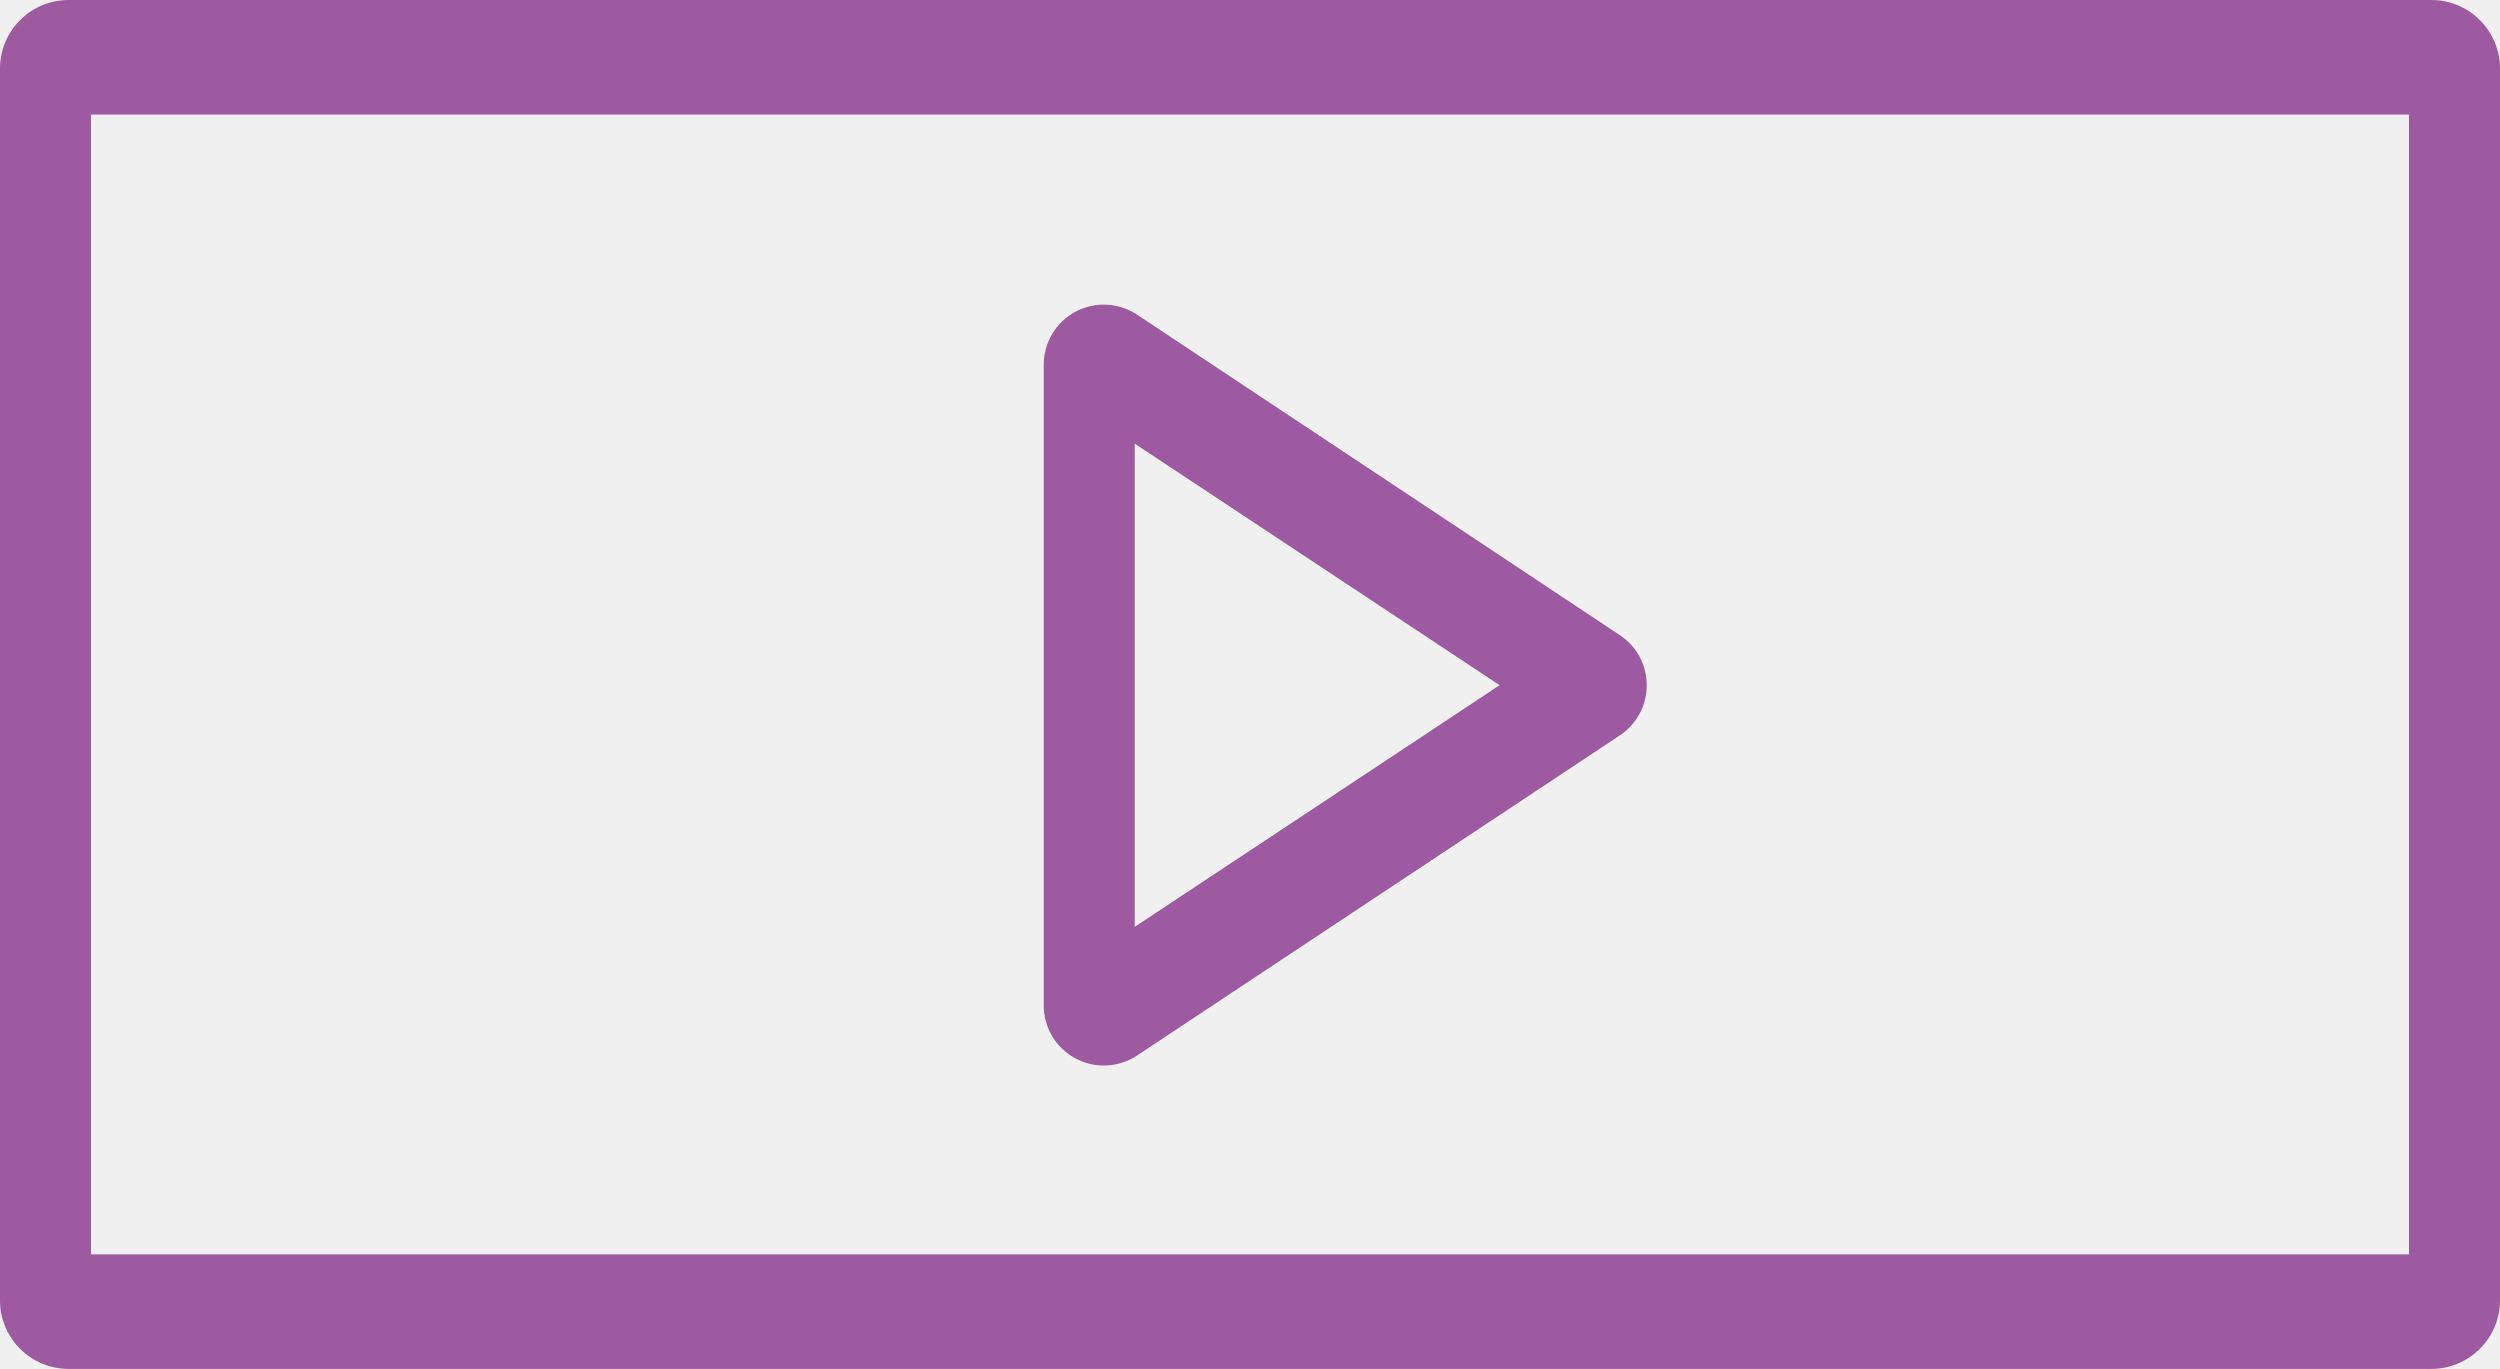
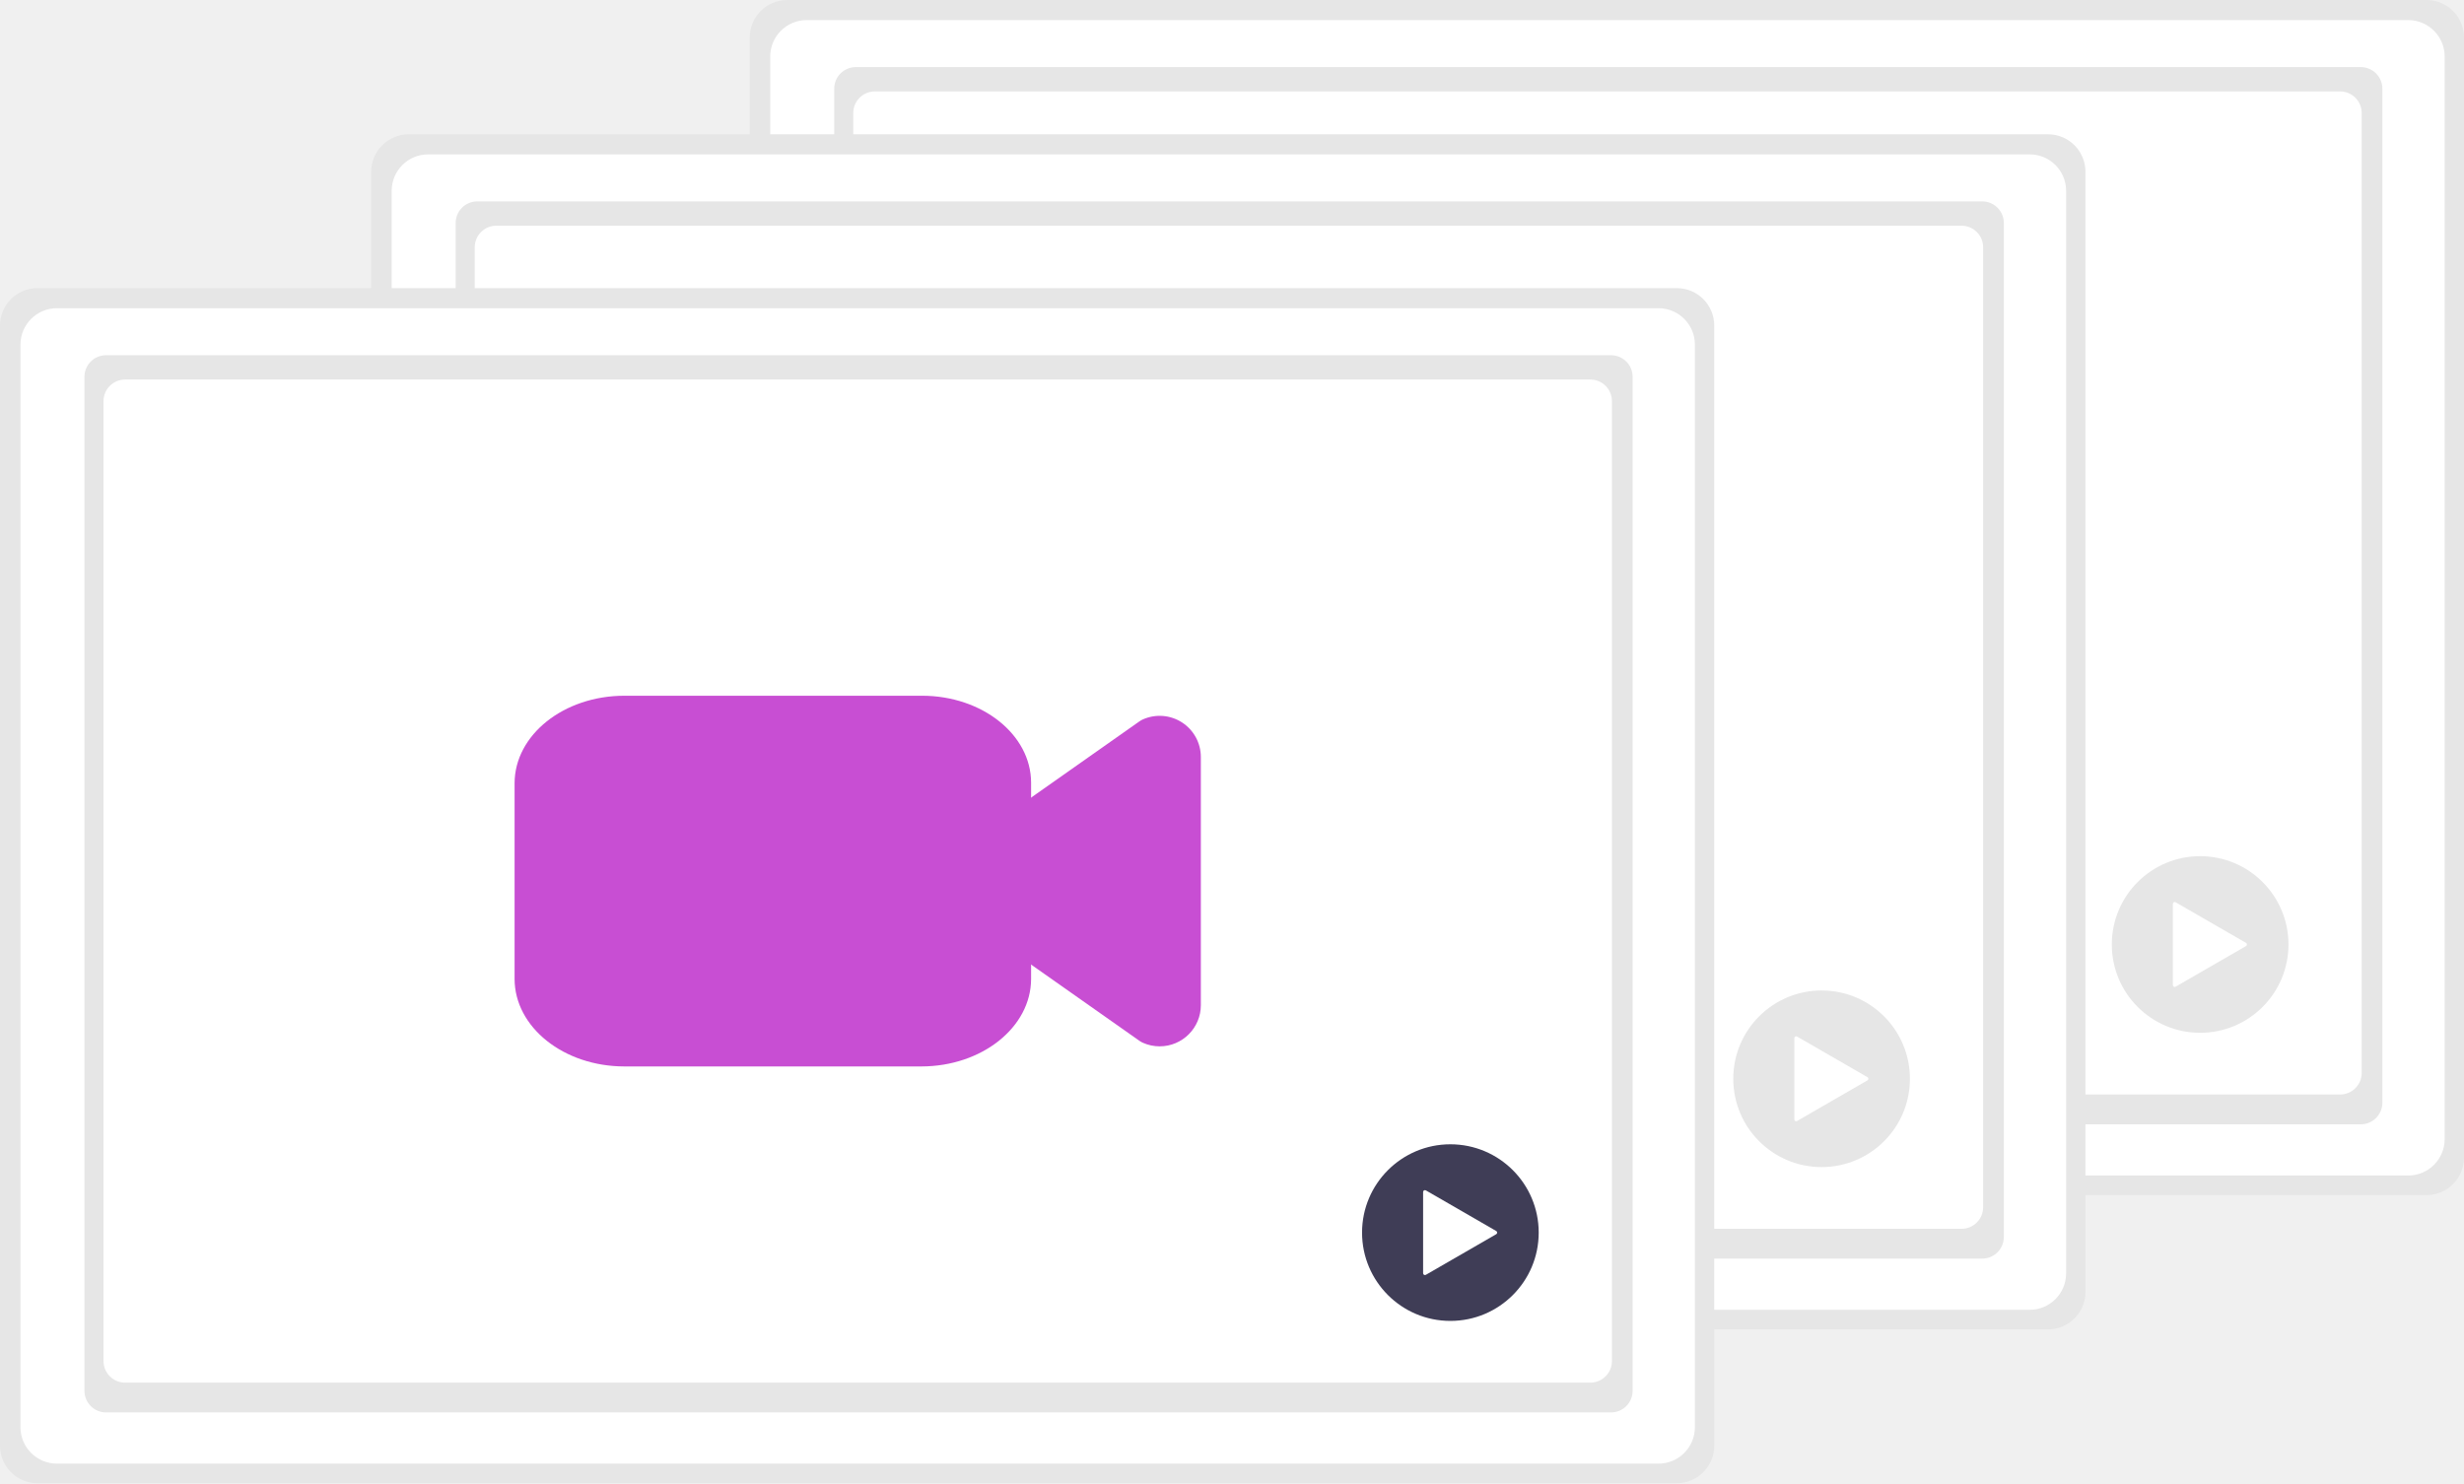
- <svg xmlns="http://www.w3.org/2000/svg" viewBox="0 0 232.96 127.56">
-   <defs>
-     <style>.cls-1{fill:#9e5aa0;}</style>
-   </defs>
-   <g id="Camada_2" data-name="Camada 2">
-     <g id="Capa_1" data-name="Capa 1">
-       <path class="cls-1" d="M226.56,0H6.4A6.39,6.39,0,0,0,0,6.4V121.16a6.39,6.39,0,0,0,6.4,6.4H226.56a6.4,6.4,0,0,0,6.4-6.4V6.4A6.4,6.4,0,0,0,226.56,0Zm-2.08,116.89H8.48V10.67h216Z" />
-       <path class="cls-1" d="M100.21,98.62a5.48,5.48,0,0,0,2.64.67,5.62,5.62,0,0,0,3.1-.93l45-29.84a5.6,5.6,0,0,0,0-9.33L106,29.35A5.6,5.6,0,0,0,97.26,34V93.69A5.58,5.58,0,0,0,100.21,98.62Zm5.53-57.28,34,22.51-34,22.52Z" />
-     </g>
-   </g>
+ <svg xmlns="http://www.w3.org/2000/svg" data-name="Layer 1" width="1008.92" height="607.45" viewBox="0 0 1008.92 607.45">
+   <path d="M1104.46,620.305a15.34,15.34,0,0,1-15.26,15.42H417.8a15.34,15.34,0,0,1-15.26-15.42V161.695a15.34,15.34,0,0,1,15.26-15.42H1089.2a15.34,15.34,0,0,1,15.26,15.42v0Z" transform="translate(-95.53976 -146.275)" fill="#e6e6e6" />
+   <path d="M1096.54,612.795a14.91,14.91,0,0,1-14.91,14.91H425.83a14.91,14.91,0,0,1-14.91-14.91V169.415a14.91,14.91,0,0,1,14.91-14.91h655.83a14.91,14.91,0,0,1,14.88,14.91Z" transform="translate(-95.53976 -146.275)" fill="#fff" />
+   <path id="b9c54412-061c-4155-b289-fb4c23e4a64e-292" data-name="c6fe725a-3b03-4a96-90af-cfbd2676500a" d="M350.43,27.48h616.22a8.85,8.85,0,0,1,8.85,8.85V451.61a8.85,8.85,0,0,1-8.85,8.85h-616.22a8.85,8.85,0,0,1-8.85-8.85V36.33a8.85,8.85,0,0,1,8.85-8.85Z" fill="#e6e6e6" />
+   <path d="M358.23,37.44h599.95a8.85,8.85,0,0,1,8.85,8.85V439.41a8.85,8.85,0,0,1-8.85,8.85h-599.95a8.85,8.85,0,0,1-8.85-8.85V46.29A8.85,8.85,0,0,1,358.23,37.44Z" fill="#fff" />
+   <path d="M877.376,456.808a16.869,16.869,0,0,1-6.853-1.46,8.314,8.314,0,0,1-1.429-.812l-43.602-30.692h0a16.869,16.869,0,0,1-7.159-13.791V368.197a16.869,16.869,0,0,1,7.159-13.791l43.602-30.692a8.314,8.314,0,0,1,1.429-.812A16.869,16.869,0,0,1,894.245,338.317V439.933a16.869,16.869,0,0,1-16.869,16.869Z" transform="translate(-95.53976 -146.275)" fill="#3f3d56" />
+   <path d="M779.795,465.037H658.187c-24.81-.02-44.917-16.058-44.942-35.847V349.06c.025-19.789,20.132-35.827,44.942-35.847H780.112c24.634.023,44.596,15.946,44.625,35.594v80.382C824.711,448.979,804.605,465.017,779.795,465.037Z" transform="translate(-95.53976 -146.275)" fill="#3f3d56" />
+   <circle cx="900.879" cy="386.814" r="36.167" fill="#e6e6e6" />
+   <path d="M1015.204,532.44l-28.829-16.645a.749.749,0,0,0-1.123.648v33.289a.749.749,0,0,0,1.123.648l28.829-16.645a.749.749,0,0,0,0-1.297l-28.829-16.645a.749.749,0,0,0-1.123.648v33.289a.749.749,0,0,0,1.123.648l28.829-16.645A.749.749,0,0,0,1015.204,532.44Z" transform="translate(-95.53976 -146.275)" fill="#fff" />
+   <path d="M949.46,675.305a15.34,15.34,0,0,1-15.26,15.42H262.8a15.34,15.34,0,0,1-15.26-15.42V216.695a15.34,15.34,0,0,1,15.26-15.42H934.2a15.34,15.34,0,0,1,15.26,15.42v0Z" transform="translate(-95.53976 -146.275)" fill="#e6e6e6" />
+   <path d="M941.54,667.795a14.91,14.91,0,0,1-14.91,14.91H270.83a14.91,14.91,0,0,1-14.91-14.91V224.415a14.91,14.91,0,0,1,14.91-14.91H926.66a14.91,14.91,0,0,1,14.88,14.91Z" transform="translate(-95.53976 -146.275)" fill="#fff" />
+   <path id="a7242049-80b4-49e1-bd08-67354734c824-293" data-name="c6fe725a-3b03-4a96-90af-cfbd2676500a" d="M195.43,82.48h616.22a8.85,8.85,0,0,1,8.85,8.85V506.61a8.85,8.85,0,0,1-8.85,8.85h-616.22a8.85,8.85,0,0,1-8.85-8.85V91.33a8.85,8.85,0,0,1,8.85-8.85Z" fill="#e6e6e6" />
+   <path d="M203.23,92.44h599.95a8.85,8.85,0,0,1,8.85,8.85V494.41a8.85,8.85,0,0,1-8.85,8.85h-599.95a8.85,8.85,0,0,1-8.85-8.85V101.29A8.85,8.85,0,0,1,203.23,92.44Z" fill="#fff" />
+   <path d="M722.376,511.808a16.869,16.869,0,0,1-6.853-1.46,8.314,8.314,0,0,1-1.429-.812l-43.602-30.692h0a16.869,16.869,0,0,1-7.159-13.791V423.197a16.869,16.869,0,0,1,7.159-13.791l43.602-30.692a8.314,8.314,0,0,1,1.429-.812A16.869,16.869,0,0,1,739.245,393.317V494.933a16.869,16.869,0,0,1-16.869,16.869Z" transform="translate(-95.53976 -146.275)" fill="#3f3d56" />
+   <path d="M624.795,520.037H503.187c-24.81-.02-44.917-16.058-44.942-35.847V404.06c.025-19.789,20.132-35.827,44.942-35.847H625.112c24.634.023,44.596,15.946,44.625,35.594v80.382C669.711,503.979,649.605,520.017,624.795,520.037Z" transform="translate(-95.53976 -146.275)" fill="#3f3d56" />
+   <circle cx="745.879" cy="441.814" r="36.167" fill="#e6e6e6" />
+   <path d="M860.204,587.44l-28.829-16.645a.749.749,0,0,0-1.123.648v33.289a.749.749,0,0,0,1.123.648L860.204,588.737a.749.749,0,0,0,0-1.297l-28.829-16.645a.749.749,0,0,0-1.123.648v33.289a.749.749,0,0,0,1.123.648L860.204,588.737A.749.749,0,0,0,860.204,587.44Z" transform="translate(-95.53976 -146.275)" fill="#fff" />
+   <path d="M797.46,738.305a15.34,15.34,0,0,1-15.26,15.42H110.8a15.34,15.34,0,0,1-15.26-15.42V279.695a15.34,15.34,0,0,1,15.26-15.42H782.2a15.34,15.34,0,0,1,15.26,15.42v0Z" transform="translate(-95.53976 -146.275)" fill="#e6e6e6" />
+   <path d="M789.54,730.795a14.91,14.91,0,0,1-14.91,14.91H118.83a14.91,14.91,0,0,1-14.91-14.91V287.415a14.91,14.91,0,0,1,14.91-14.91H774.66a14.91,14.91,0,0,1,14.88,14.91Z" transform="translate(-95.53976 -146.275)" fill="#fff" />
+   <path id="b7a050eb-0cb2-44a8-b642-35d340850eff-294" data-name="c6fe725a-3b03-4a96-90af-cfbd2676500a" d="M43.43,145.48h616.22a8.85,8.85,0,0,1,8.85,8.85V569.61a8.85,8.85,0,0,1-8.85,8.85h-616.22a8.85,8.85,0,0,1-8.85-8.85V154.33a8.85,8.85,0,0,1,8.85-8.85Z" fill="#e6e6e6" />
+   <path d="M51.23,155.44h599.95a8.85,8.85,0,0,1,8.85,8.85V557.41a8.85,8.85,0,0,1-8.85,8.85h-599.95a8.85,8.85,0,0,1-8.85-8.85V164.29A8.85,8.85,0,0,1,51.23,155.44Z" fill="#fff" />
+   <path d="M570.376,574.808a16.869,16.869,0,0,1-6.853-1.46,8.314,8.314,0,0,1-1.429-.812l-43.602-30.692h0a16.869,16.869,0,0,1-7.159-13.791V486.197a16.869,16.869,0,0,1,7.159-13.791l43.602-30.692a8.314,8.314,0,0,1,1.429-.812A16.869,16.869,0,0,1,587.245,456.317V557.933a16.869,16.869,0,0,1-16.869,16.869Z" transform="translate(-95.53976 -146.275)" fill="#c84ed3" />
+   <path d="M472.795,583.037H351.187c-24.81-.02-44.917-16.058-44.942-35.847V467.06c.025-19.789,20.132-35.827,44.942-35.847H473.112c24.634.023,44.596,15.946,44.625,35.594v80.382C517.711,566.979,497.605,583.017,472.795,583.037Z" transform="translate(-95.53976 -146.275)" fill="#c84ed3" />
+   <circle cx="593.879" cy="504.814" r="36.167" fill="#3f3d56" />
+   <path d="M708.204,650.44l-28.829-16.645a.749.749,0,0,0-1.123.648v33.289a.749.749,0,0,0,1.123.648L708.204,651.737a.749.749,0,0,0,0-1.297l-28.829-16.645a.749.749,0,0,0-1.123.648v33.289a.749.749,0,0,0,1.123.648L708.204,651.737A.749.749,0,0,0,708.204,650.44Z" transform="translate(-95.53976 -146.275)" fill="#fff" />
</svg>
